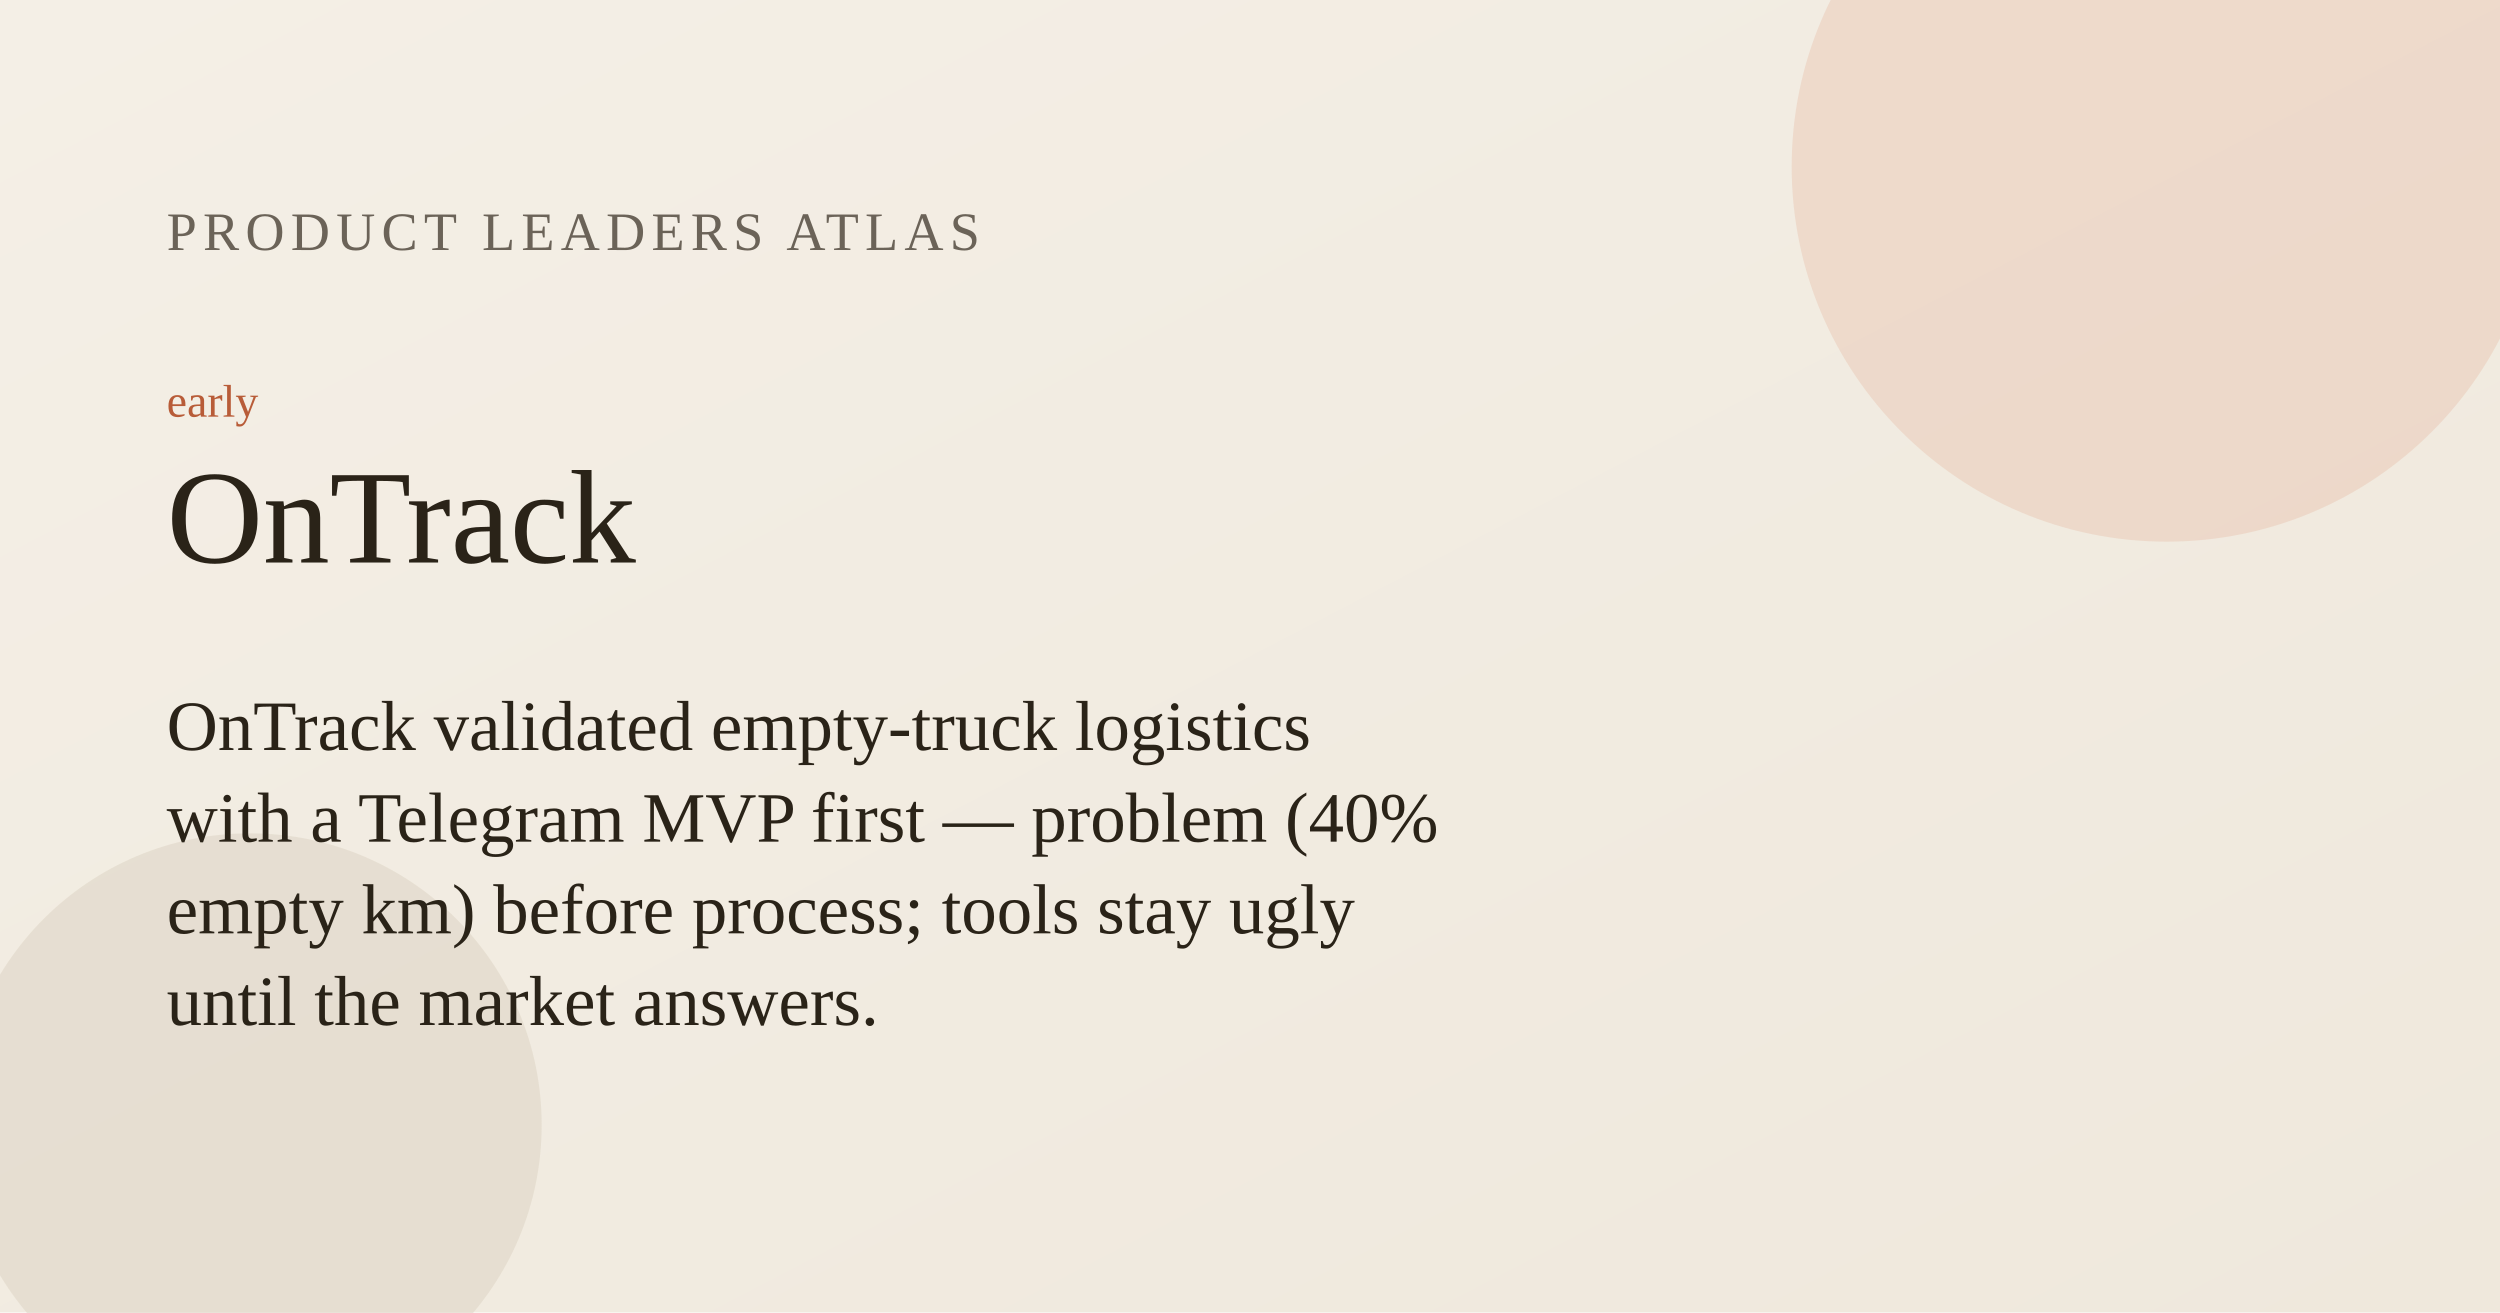
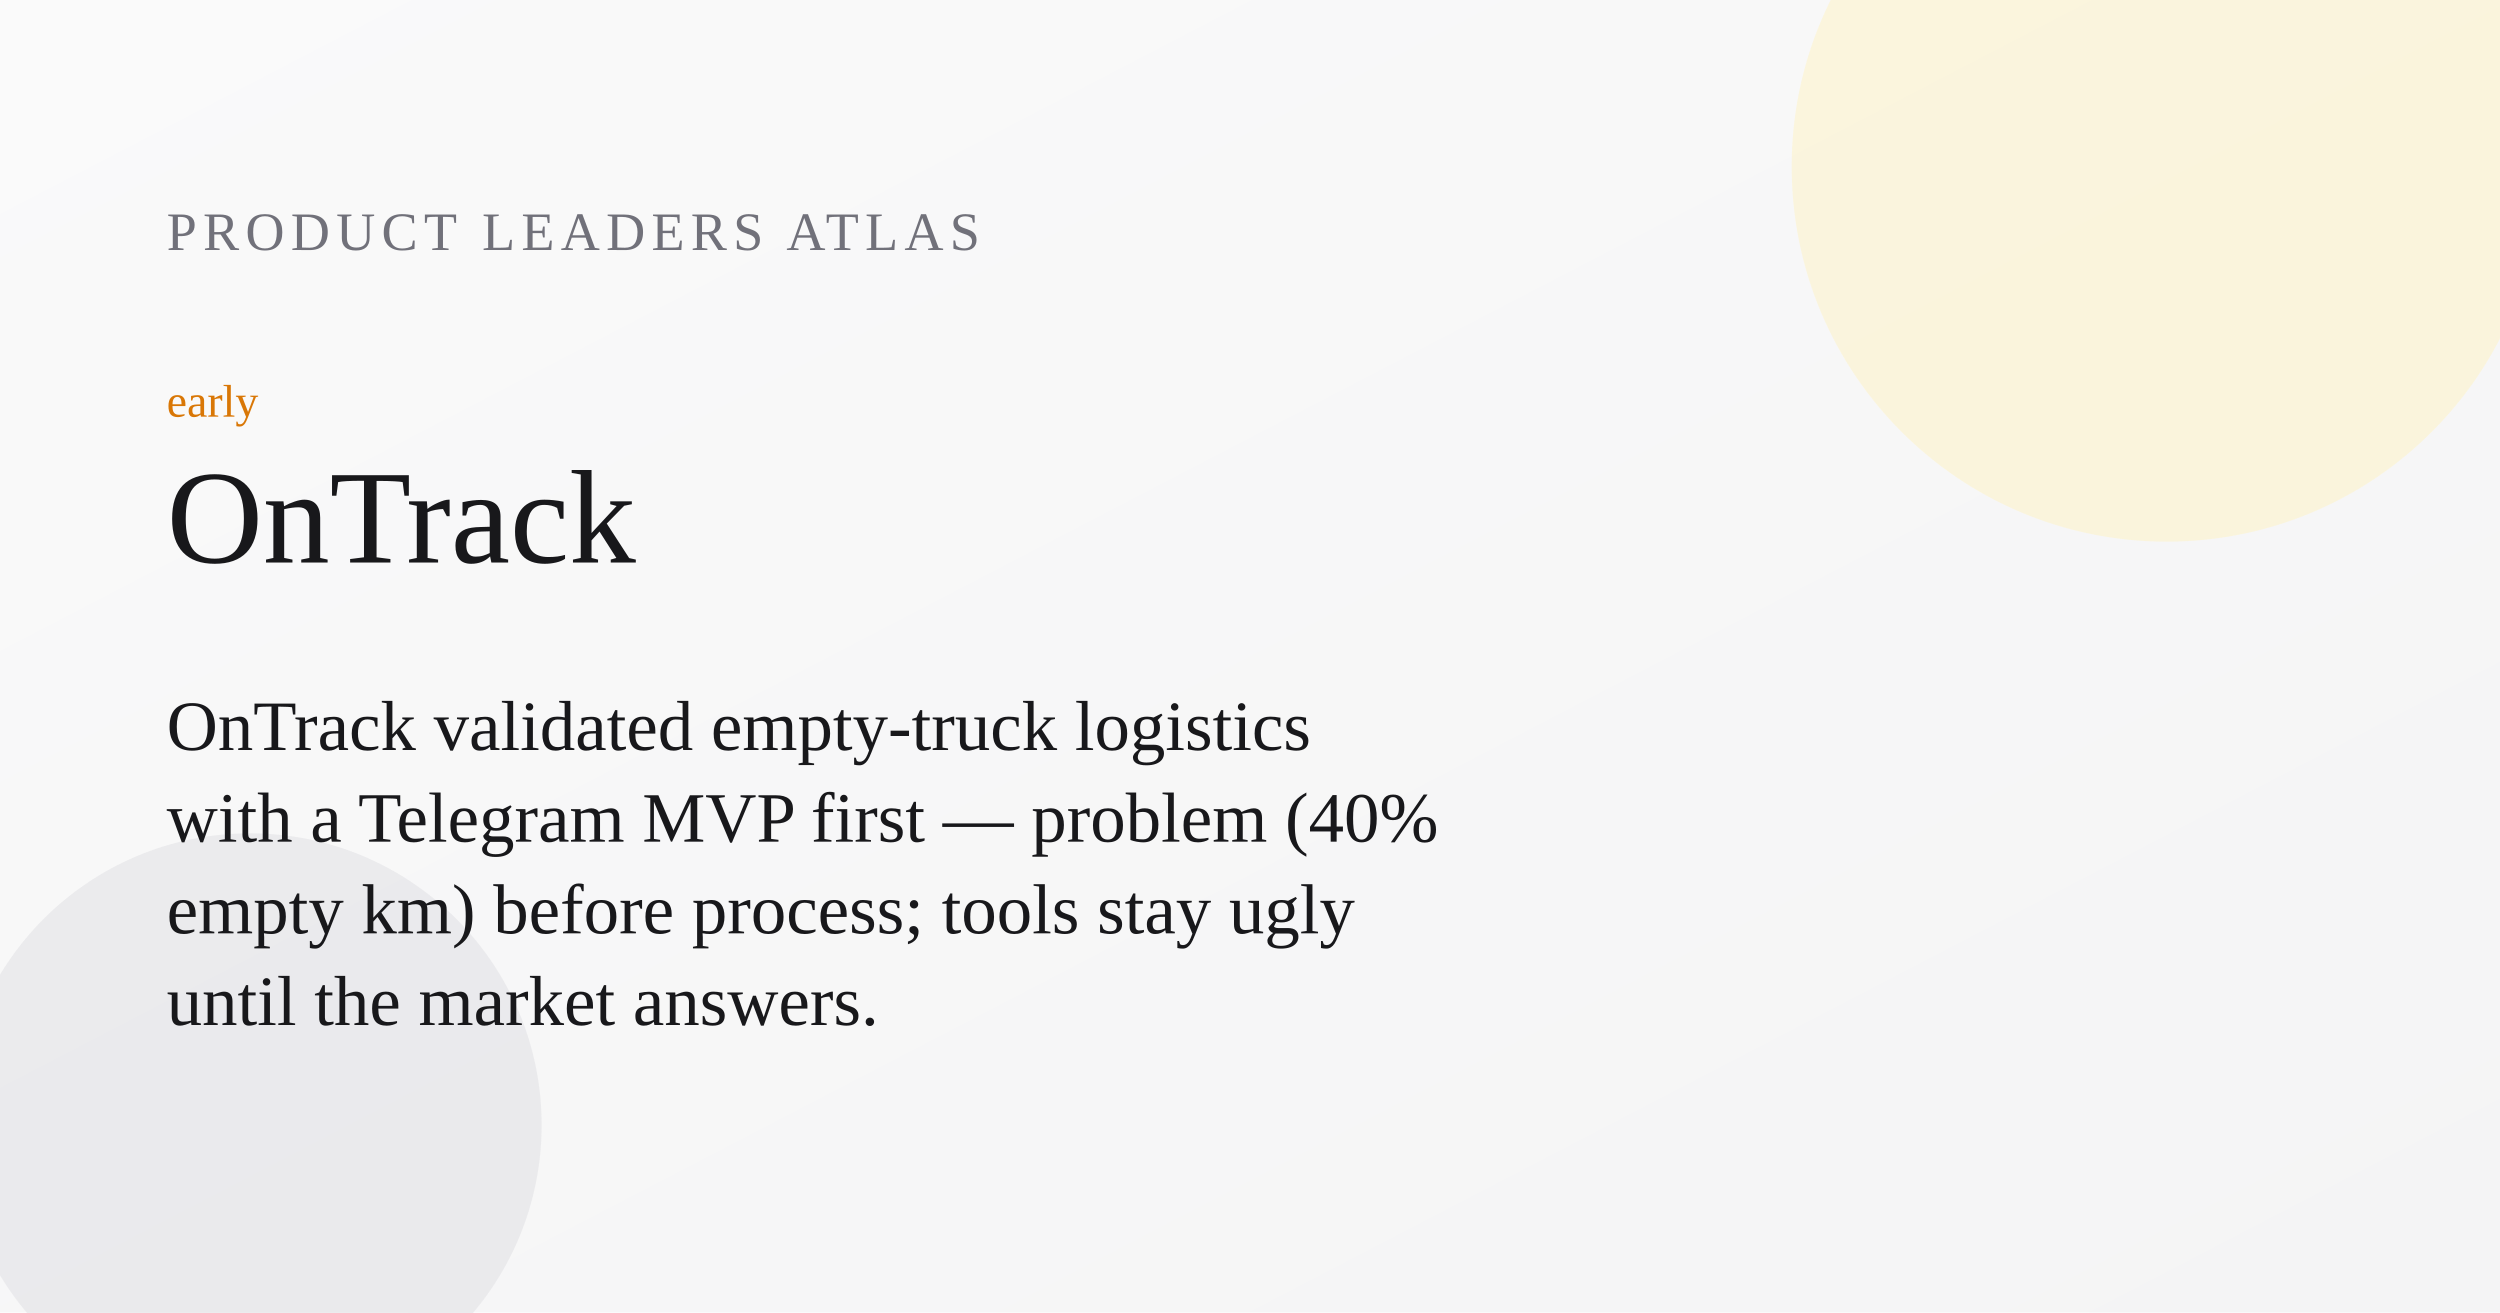
<svg xmlns="http://www.w3.org/2000/svg" width="1200" height="630" viewBox="0 0 1200 630" role="img" aria-label="OnTrack">
  <defs>
    <linearGradient id="bg" x1="0" y1="0" x2="1" y2="1">
-       <stop offset="0%" stop-color="#f4efe6" />
-       <stop offset="100%" stop-color="#efe8dc" />
+       <stop offset="0%" stop-color="#fafafa" />
+       <stop offset="100%" stop-color="#f4f4f5" />
    </linearGradient>
  </defs>
  <rect width="1200" height="630" fill="url(#bg)" />
-   <circle cx="1040" cy="80" r="180" fill="#e8c4b0" opacity="0.45" />
-   <circle cx="120" cy="540" r="140" fill="#ddd4c4" opacity="0.55" />
-   <text x="80" y="120" font-family="Georgia, 'Times New Roman', serif" font-size="26" fill="#6b6358" letter-spacing="3">PRODUCT LEADERS ATLAS</text>
-   <text x="80" y="200" font-family="Georgia, 'Times New Roman', serif" font-size="22" fill="#b85c38">early</text>
-   <text x="80" y="270" font-family="Georgia, 'Times New Roman', serif" font-size="64" fill="#2a2318">OnTrack</text>
-   <text x="80" y="360" font-family="Georgia, 'Times New Roman', serif" font-size="34" fill="#2a2318">
+   <circle cx="1040" cy="80" r="180" fill="#fef3c7" opacity="0.55" />
+   <circle cx="120" cy="540" r="140" fill="#e4e4e7" opacity="0.65" />
+   <text x="80" y="120" font-family="Georgia, 'Times New Roman', serif" font-size="26" fill="#71717a" letter-spacing="3">PRODUCT LEADERS ATLAS</text>
+   <text x="80" y="200" font-family="Georgia, 'Times New Roman', serif" font-size="22" fill="#d97706">early</text>
+   <text x="80" y="270" font-family="Georgia, 'Times New Roman', serif" font-size="64" fill="#18181b">OnTrack</text>
+   <text x="80" y="360" font-family="Georgia, 'Times New Roman', serif" font-size="34" fill="#18181b">
    <tspan x="80" dy="0">OnTrack validated empty-truck logistics</tspan>
    <tspan x="80" dy="44">with a Telegram MVP first — problem (40%</tspan>
    <tspan x="80" dy="44">empty km) before process; tools stay ugly</tspan>
    <tspan x="80" dy="44">until the market answers.</tspan>
  </text>
</svg>
